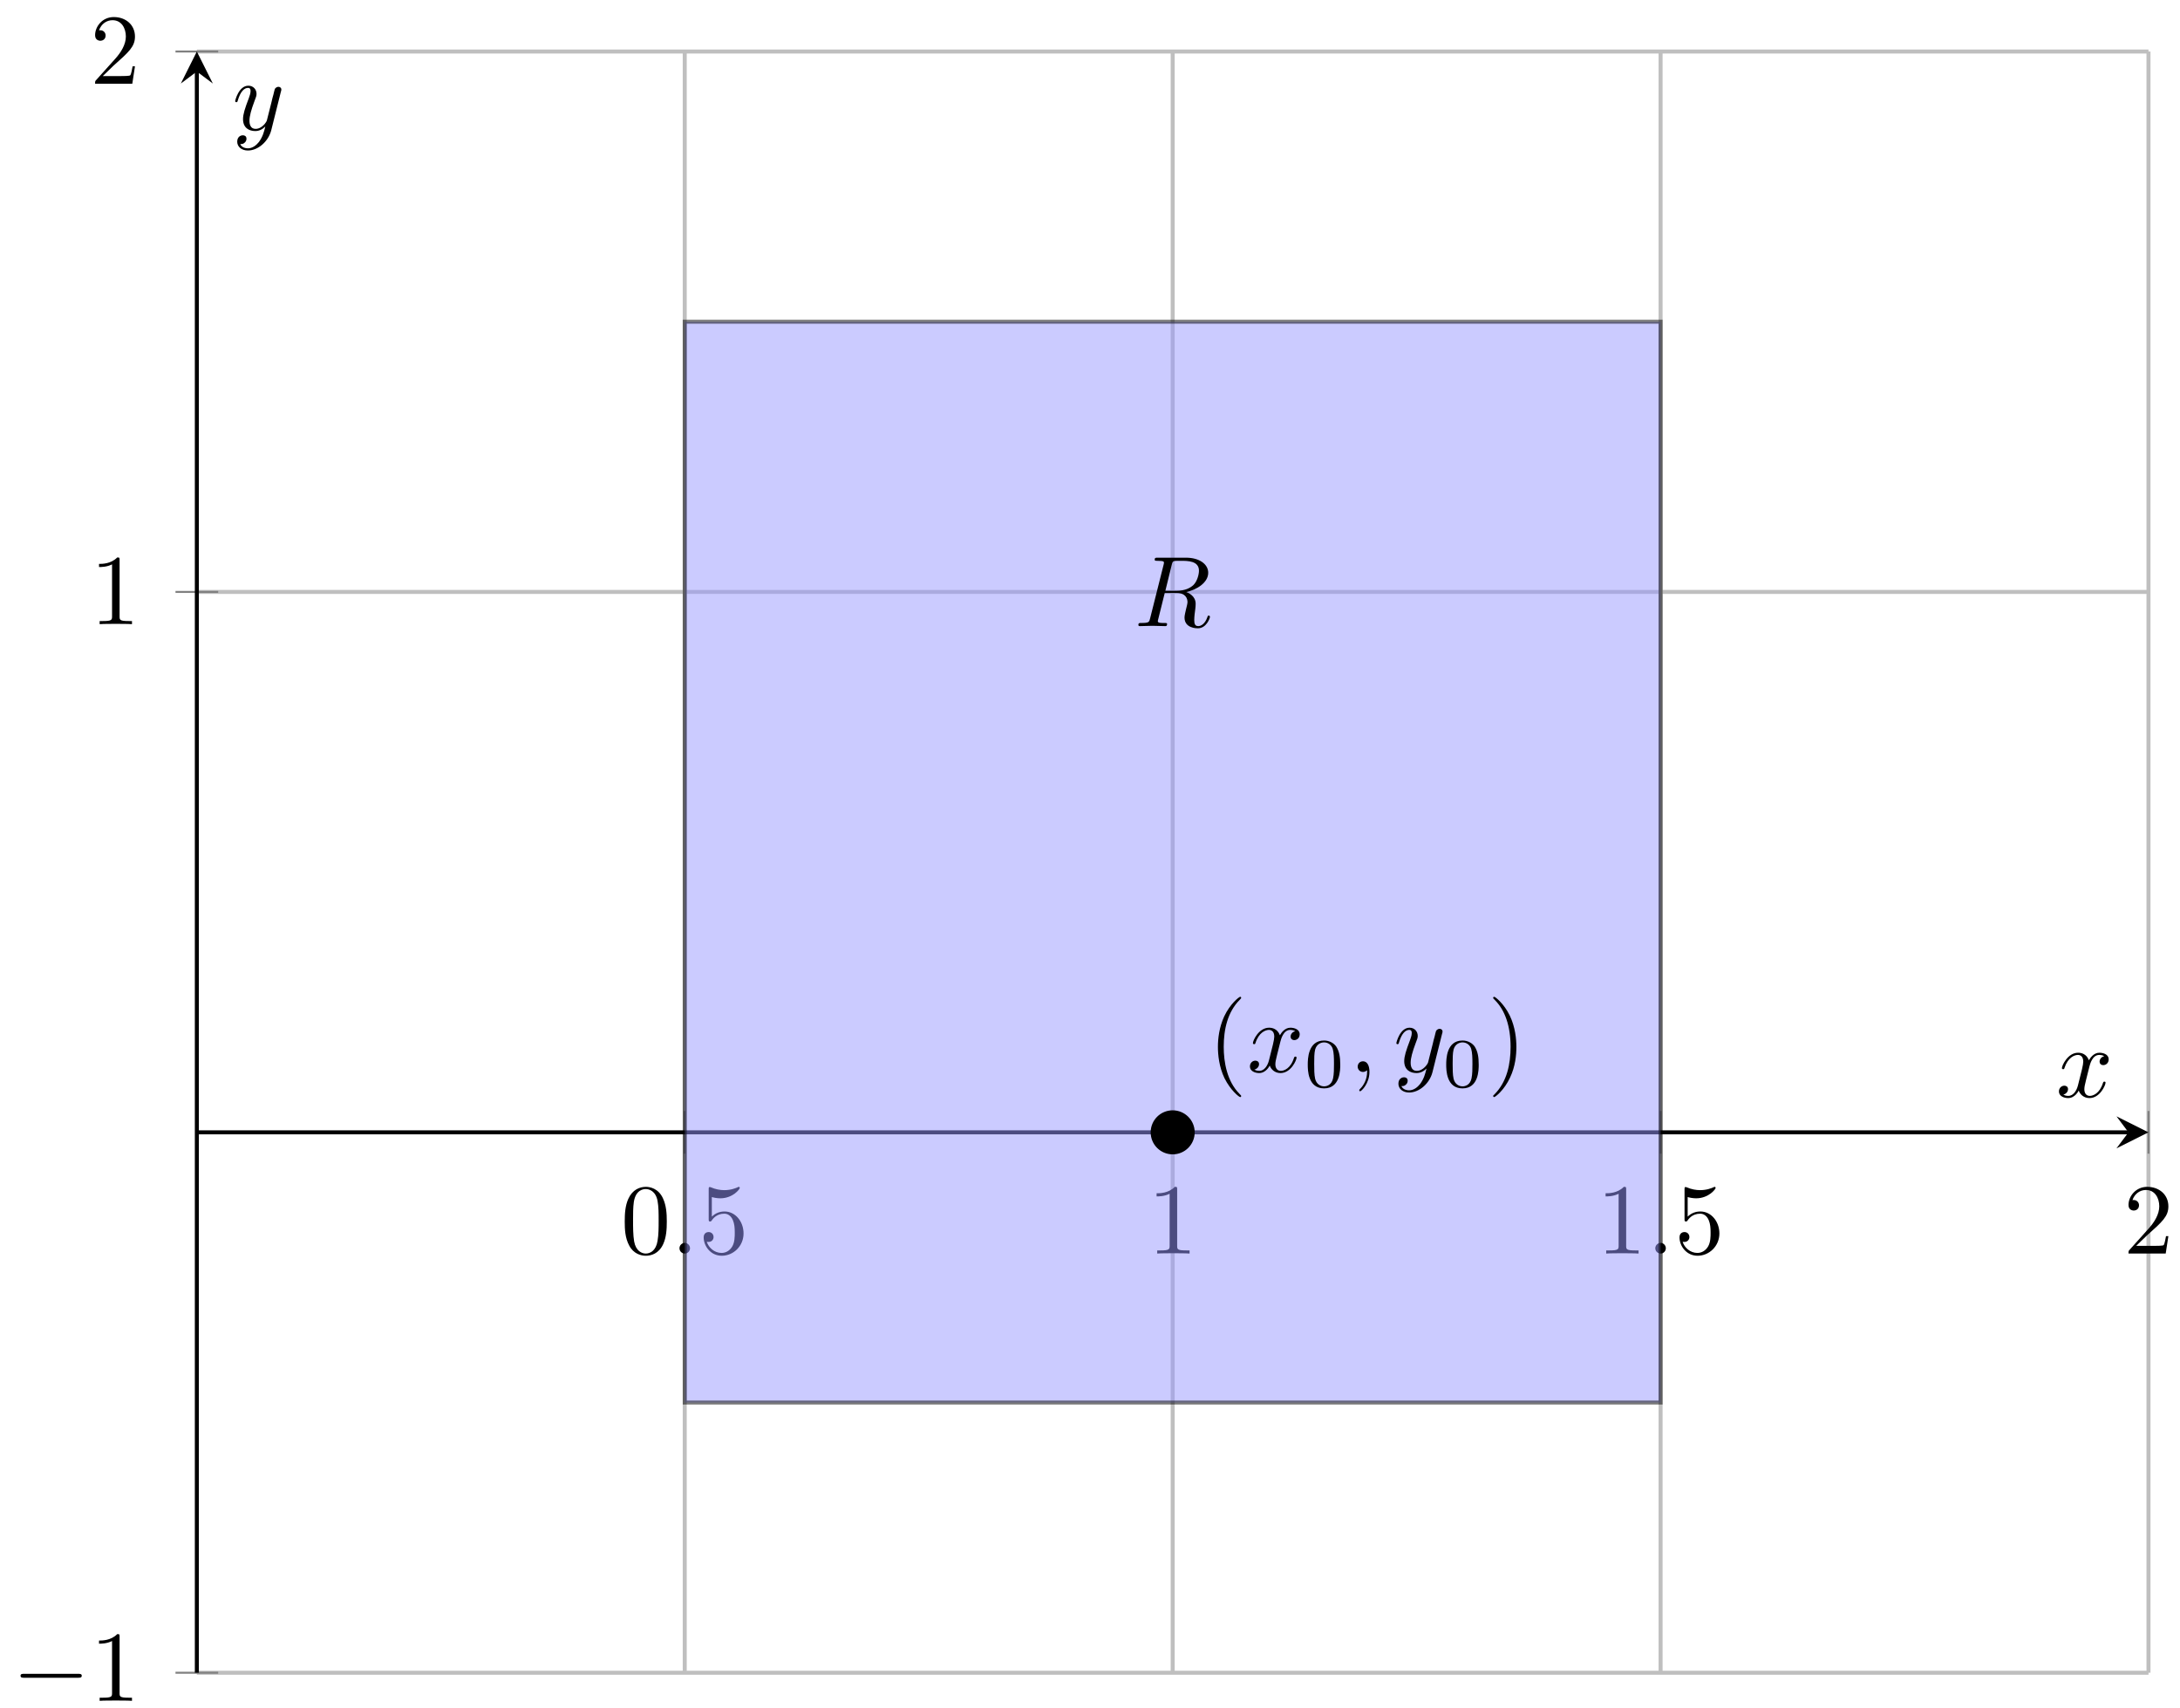
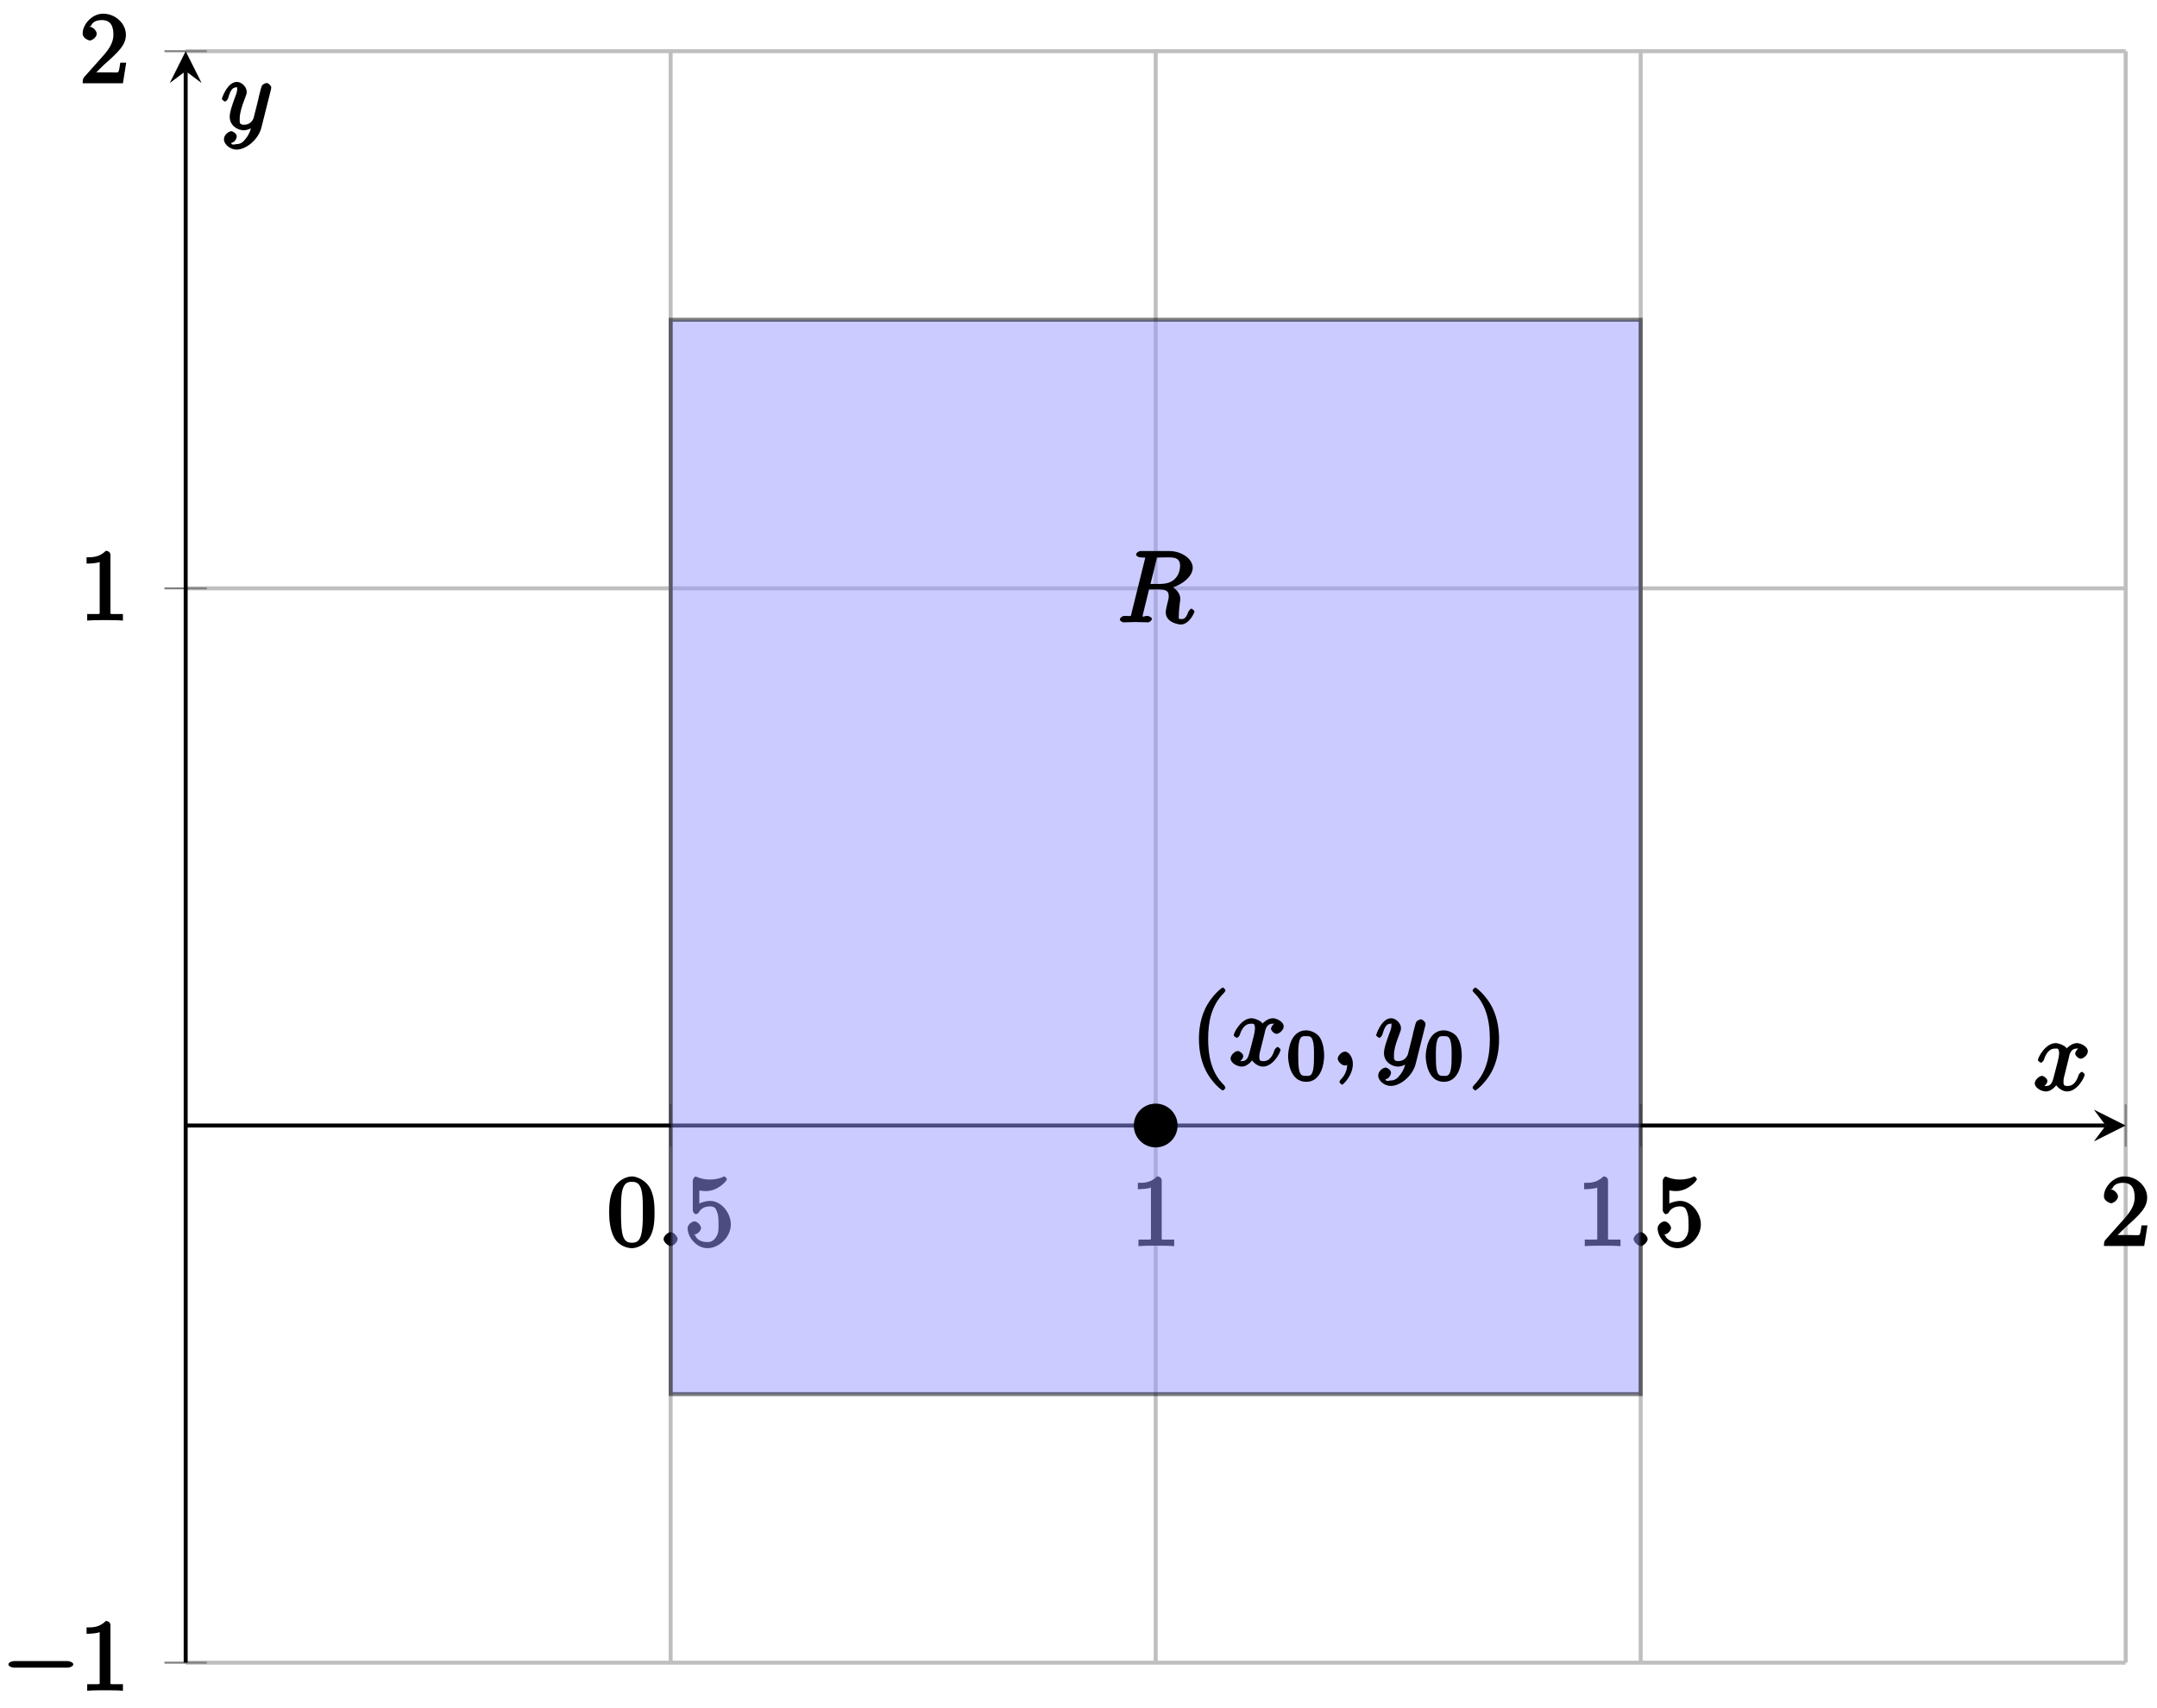
- <svg xmlns="http://www.w3.org/2000/svg" xmlns:xlink="http://www.w3.org/1999/xlink" width="217pt" height="170pt" viewBox="0 0 217 170" version="1.1">
+ <svg xmlns="http://www.w3.org/2000/svg" xmlns:xlink="http://www.w3.org/1999/xlink" width="216pt" height="171pt" viewBox="0 0 216 171" version="1.1">
  <defs>
    <g>
      <symbol overflow="visible" id="glyph0-0">
        <path style="stroke:none;" d="" />
      </symbol>
      <symbol overflow="visible" id="glyph0-1">
-         <path style="stroke:none;" d="M 4.578 -3.188 C 4.578 -3.984 4.531 -4.781 4.188 -5.516 C 3.734 -6.484 2.906 -6.641 2.5 -6.641 C 1.891 -6.641 1.172 -6.375 0.75 -5.453 C 0.438 -4.766 0.391 -3.984 0.391 -3.188 C 0.391 -2.438 0.422 -1.547 0.844 -0.781 C 1.266 0.016 2 0.219 2.484 0.219 C 3.016 0.219 3.781 0.016 4.219 -0.938 C 4.531 -1.625 4.578 -2.406 4.578 -3.188 Z M 2.484 0 C 2.094 0 1.5 -0.25 1.328 -1.203 C 1.219 -1.797 1.219 -2.719 1.219 -3.312 C 1.219 -3.953 1.219 -4.609 1.297 -5.141 C 1.484 -6.328 2.234 -6.422 2.484 -6.422 C 2.812 -6.422 3.469 -6.234 3.656 -5.25 C 3.766 -4.688 3.766 -3.938 3.766 -3.312 C 3.766 -2.562 3.766 -1.891 3.656 -1.25 C 3.5 -0.297 2.938 0 2.484 0 Z M 2.484 0 " />
+         <path style="stroke:none;" d="M 4.75 -3.344 C 4.75 -4.141 4.703 -4.938 4.359 -5.688 C 3.891 -6.641 2.906 -6.969 2.5 -6.969 C 1.891 -6.969 0.984 -6.547 0.578 -5.609 C 0.266 -4.922 0.203 -4.141 0.203 -3.344 C 0.203 -2.609 0.297 -1.594 0.703 -0.844 C 1.141 -0.031 2 0.219 2.484 0.219 C 3.016 0.219 3.953 -0.156 4.391 -1.094 C 4.703 -1.781 4.75 -2.562 4.75 -3.344 Z M 2.484 -0.328 C 2.094 -0.328 1.672 -0.406 1.5 -1.359 C 1.391 -1.969 1.391 -2.875 1.391 -3.469 C 1.391 -4.109 1.391 -4.766 1.469 -5.297 C 1.656 -6.484 2.234 -6.422 2.484 -6.422 C 2.812 -6.422 3.297 -6.406 3.484 -5.406 C 3.578 -4.859 3.578 -4.094 3.578 -3.469 C 3.578 -2.719 3.578 -2.047 3.469 -1.406 C 3.312 -0.453 2.938 -0.328 2.484 -0.328 Z M 2.484 -0.328 " />
      </symbol>
      <symbol overflow="visible" id="glyph0-2">
-         <path style="stroke:none;" d="M 4.469 -2 C 4.469 -3.188 3.656 -4.188 2.578 -4.188 C 2.109 -4.188 1.672 -4.031 1.312 -3.672 L 1.312 -5.625 C 1.516 -5.562 1.844 -5.5 2.156 -5.5 C 3.391 -5.5 4.094 -6.406 4.094 -6.531 C 4.094 -6.594 4.062 -6.641 3.984 -6.641 C 3.984 -6.641 3.953 -6.641 3.906 -6.609 C 3.703 -6.516 3.219 -6.312 2.547 -6.312 C 2.156 -6.312 1.688 -6.391 1.219 -6.594 C 1.141 -6.625 1.125 -6.625 1.109 -6.625 C 1 -6.625 1 -6.547 1 -6.391 L 1 -3.438 C 1 -3.266 1 -3.188 1.141 -3.188 C 1.219 -3.188 1.234 -3.203 1.281 -3.266 C 1.391 -3.422 1.75 -3.969 2.562 -3.969 C 3.078 -3.969 3.328 -3.516 3.406 -3.328 C 3.562 -2.953 3.594 -2.578 3.594 -2.078 C 3.594 -1.719 3.594 -1.125 3.344 -0.703 C 3.109 -0.312 2.734 -0.062 2.281 -0.062 C 1.562 -0.062 0.984 -0.594 0.812 -1.172 C 0.844 -1.172 0.875 -1.156 0.984 -1.156 C 1.312 -1.156 1.484 -1.406 1.484 -1.641 C 1.484 -1.891 1.312 -2.141 0.984 -2.141 C 0.844 -2.141 0.5 -2.062 0.5 -1.609 C 0.5 -0.75 1.188 0.219 2.297 0.219 C 3.453 0.219 4.469 -0.734 4.469 -2 Z M 4.469 -2 " />
+         <path style="stroke:none;" d="M 4.641 -2.156 C 4.641 -3.344 3.656 -4.516 2.578 -4.516 C 2.109 -4.516 1.547 -4.312 1.484 -4.25 L 1.484 -5.562 C 1.516 -5.562 1.844 -5.5 2.156 -5.5 C 3.391 -5.5 4.25 -6.562 4.25 -6.688 C 4.25 -6.75 4.062 -6.969 3.984 -6.969 C 3.984 -6.969 3.828 -6.922 3.75 -6.875 C 3.703 -6.844 3.219 -6.656 2.547 -6.656 C 2.156 -6.656 1.688 -6.719 1.219 -6.922 C 1.141 -6.953 1.125 -6.953 1.109 -6.953 C 1 -6.953 0.828 -6.703 0.828 -6.547 L 0.828 -3.594 C 0.828 -3.422 1 -3.188 1.141 -3.188 C 1.219 -3.188 1.359 -3.266 1.391 -3.312 C 1.5 -3.484 1.75 -3.969 2.562 -3.969 C 3.078 -3.969 3.156 -3.672 3.234 -3.484 C 3.391 -3.125 3.406 -2.734 3.406 -2.234 C 3.406 -1.891 3.453 -1.406 3.219 -0.984 C 2.984 -0.594 2.734 -0.391 2.281 -0.391 C 1.562 -0.391 1.156 -0.75 1.062 -1.094 C 0.844 -1.172 0.875 -1.156 0.984 -1.156 C 1.312 -1.156 1.656 -1.562 1.656 -1.797 C 1.656 -2.047 1.312 -2.469 0.984 -2.469 C 0.844 -2.469 0.312 -2.219 0.312 -1.766 C 0.312 -0.906 1.188 0.219 2.297 0.219 C 3.453 0.219 4.641 -0.891 4.641 -2.156 Z M 4.641 -2.156 " />
      </symbol>
      <symbol overflow="visible" id="glyph0-3">
-         <path style="stroke:none;" d="M 2.938 -6.375 C 2.938 -6.625 2.938 -6.641 2.703 -6.641 C 2.078 -6 1.203 -6 0.891 -6 L 0.891 -5.688 C 1.094 -5.688 1.672 -5.688 2.188 -5.953 L 2.188 -0.781 C 2.188 -0.422 2.156 -0.312 1.266 -0.312 L 0.953 -0.312 L 0.953 0 C 1.297 -0.031 2.156 -0.031 2.562 -0.031 C 2.953 -0.031 3.828 -0.031 4.172 0 L 4.172 -0.312 L 3.859 -0.312 C 2.953 -0.312 2.938 -0.422 2.938 -0.781 Z M 2.938 -6.375 " />
+         <path style="stroke:none;" d="M 3.094 -6.547 C 3.094 -6.781 2.938 -6.969 2.625 -6.969 C 1.953 -6.281 1.203 -6.328 0.703 -6.328 L 0.703 -5.688 C 1.094 -5.688 1.797 -5.734 2.016 -5.859 L 2.016 -0.953 C 2.016 -0.594 2.156 -0.641 1.266 -0.641 L 0.766 -0.641 L 0.766 0.016 C 1.297 -0.031 2.156 -0.031 2.562 -0.031 C 2.953 -0.031 3.828 -0.031 4.344 0.016 L 4.344 -0.641 L 3.859 -0.641 C 2.953 -0.641 3.094 -0.578 3.094 -0.953 Z M 3.094 -6.547 " />
      </symbol>
      <symbol overflow="visible" id="glyph0-4">
-         <path style="stroke:none;" d="M 1.266 -0.766 L 2.328 -1.797 C 3.875 -3.172 4.469 -3.703 4.469 -4.703 C 4.469 -5.844 3.578 -6.641 2.359 -6.641 C 1.234 -6.641 0.5 -5.719 0.5 -4.828 C 0.5 -4.281 1 -4.281 1.031 -4.281 C 1.203 -4.281 1.547 -4.391 1.547 -4.812 C 1.547 -5.062 1.359 -5.328 1.016 -5.328 C 0.938 -5.328 0.922 -5.328 0.891 -5.312 C 1.109 -5.969 1.656 -6.328 2.234 -6.328 C 3.141 -6.328 3.562 -5.516 3.562 -4.703 C 3.562 -3.906 3.078 -3.125 2.516 -2.5 L 0.609 -0.375 C 0.5 -0.266 0.5 -0.234 0.5 0 L 4.203 0 L 4.469 -1.734 L 4.234 -1.734 C 4.172 -1.438 4.109 -1 4 -0.844 C 3.938 -0.766 3.281 -0.766 3.062 -0.766 Z M 1.266 -0.766 " />
+         <path style="stroke:none;" d="M 1.391 -0.812 L 2.438 -1.844 C 4 -3.219 4.641 -3.875 4.641 -4.859 C 4.641 -6 3.578 -6.969 2.359 -6.969 C 1.234 -6.969 0.312 -5.875 0.312 -5 C 0.312 -4.438 1 -4.281 1.031 -4.281 C 1.203 -4.281 1.719 -4.562 1.719 -4.969 C 1.719 -5.219 1.359 -5.656 1.016 -5.656 C 0.938 -5.656 0.922 -5.656 1.141 -5.734 C 1.281 -6.125 1.656 -6.328 2.234 -6.328 C 3.141 -6.328 3.391 -5.688 3.391 -4.859 C 3.391 -4.062 2.938 -3.406 2.391 -2.781 L 0.484 -0.641 C 0.375 -0.531 0.312 -0.406 0.312 0 L 4.344 0 L 4.672 -2.062 L 4.078 -2.062 C 4 -1.594 3.984 -1.281 3.875 -1.125 C 3.812 -1.047 3.281 -1.094 3.062 -1.094 L 1.266 -1.094 Z M 1.391 -0.812 " />
      </symbol>
      <symbol overflow="visible" id="glyph0-5">
-         <path style="stroke:none;" d="M 3.297 2.391 C 3.297 2.359 3.297 2.344 3.125 2.172 C 1.891 0.922 1.562 -0.969 1.562 -2.5 C 1.562 -4.234 1.938 -5.969 3.172 -7.203 C 3.297 -7.328 3.297 -7.344 3.297 -7.375 C 3.297 -7.453 3.266 -7.484 3.203 -7.484 C 3.094 -7.484 2.203 -6.797 1.609 -5.531 C 1.109 -4.438 0.984 -3.328 0.984 -2.5 C 0.984 -1.719 1.094 -0.516 1.641 0.625 C 2.25 1.844 3.094 2.5 3.203 2.5 C 3.266 2.5 3.297 2.469 3.297 2.391 Z M 3.297 2.391 " />
+         <path style="stroke:none;" d="M 3.469 2.234 C 3.469 2.203 3.422 2.062 3.25 1.891 C 2 0.641 1.734 -1.125 1.734 -2.656 C 1.734 -4.391 2.062 -6.016 3.297 -7.25 C 3.422 -7.375 3.469 -7.5 3.469 -7.531 C 3.469 -7.609 3.266 -7.812 3.203 -7.812 C 3.094 -7.812 2.031 -6.953 1.438 -5.688 C 0.922 -4.594 0.812 -3.484 0.812 -2.656 C 0.812 -1.875 0.922 -0.672 1.469 0.453 C 2.062 1.688 3.094 2.5 3.203 2.5 C 3.266 2.5 3.469 2.297 3.469 2.234 Z M 3.469 2.234 " />
      </symbol>
      <symbol overflow="visible" id="glyph0-6">
-         <path style="stroke:none;" d="M 2.875 -2.5 C 2.875 -3.266 2.766 -4.469 2.219 -5.609 C 1.625 -6.828 0.766 -7.484 0.672 -7.484 C 0.609 -7.484 0.562 -7.438 0.562 -7.375 C 0.562 -7.344 0.562 -7.328 0.75 -7.141 C 1.734 -6.156 2.297 -4.578 2.297 -2.5 C 2.297 -0.781 1.938 0.969 0.703 2.219 C 0.562 2.344 0.562 2.359 0.562 2.391 C 0.562 2.453 0.609 2.5 0.672 2.5 C 0.766 2.5 1.672 1.812 2.25 0.547 C 2.766 -0.547 2.875 -1.656 2.875 -2.5 Z M 2.875 -2.5 " />
+         <path style="stroke:none;" d="M 3.047 -2.656 C 3.047 -3.422 2.938 -4.641 2.391 -5.766 C 1.797 -6.984 0.766 -7.812 0.672 -7.812 C 0.609 -7.812 0.391 -7.594 0.391 -7.531 C 0.391 -7.5 0.438 -7.375 0.625 -7.203 C 1.609 -6.203 2.125 -4.734 2.125 -2.656 C 2.125 -0.953 1.797 0.688 0.562 1.938 C 0.438 2.062 0.391 2.203 0.391 2.234 C 0.391 2.297 0.609 2.5 0.672 2.5 C 0.766 2.5 1.828 1.656 2.422 0.391 C 2.938 -0.703 3.047 -1.812 3.047 -2.656 Z M 3.047 -2.656 " />
      </symbol>
      <symbol overflow="visible" id="glyph1-0">
        <path style="stroke:none;" d="" />
      </symbol>
      <symbol overflow="visible" id="glyph1-1">
-         <path style="stroke:none;" d="M 1.906 -0.531 C 1.906 -0.812 1.672 -1.062 1.391 -1.062 C 1.094 -1.062 0.859 -0.812 0.859 -0.531 C 0.859 -0.234 1.094 0 1.391 0 C 1.672 0 1.906 -0.234 1.906 -0.531 Z M 1.906 -0.531 " />
+         <path style="stroke:none;" d="M 2.078 -0.688 C 2.078 -0.984 1.672 -1.391 1.391 -1.391 C 1.094 -1.391 0.672 -0.984 0.672 -0.688 C 0.672 -0.406 1.094 0 1.391 0 C 1.672 0 2.078 -0.406 2.078 -0.688 Z M 2.078 -0.688 " />
      </symbol>
      <symbol overflow="visible" id="glyph1-2">
-         <path style="stroke:none;" d="M 3.734 -6.125 C 3.797 -6.359 3.828 -6.453 4.016 -6.484 C 4.109 -6.5 4.422 -6.5 4.625 -6.5 C 5.328 -6.5 6.438 -6.5 6.438 -5.516 C 6.438 -5.172 6.281 -4.484 5.891 -4.094 C 5.625 -3.844 5.109 -3.516 4.203 -3.516 L 3.094 -3.516 Z M 5.172 -3.391 C 6.188 -3.609 7.359 -4.312 7.359 -5.312 C 7.359 -6.172 6.469 -6.812 5.156 -6.812 L 2.328 -6.812 C 2.125 -6.812 2.031 -6.812 2.031 -6.609 C 2.031 -6.5 2.125 -6.5 2.312 -6.5 C 2.328 -6.5 2.516 -6.5 2.688 -6.484 C 2.875 -6.453 2.953 -6.453 2.953 -6.312 C 2.953 -6.281 2.953 -6.25 2.922 -6.125 L 1.578 -0.781 C 1.484 -0.391 1.469 -0.312 0.672 -0.312 C 0.5 -0.312 0.406 -0.312 0.406 -0.109 C 0.406 0 0.531 0 0.547 0 C 0.828 0 1.531 -0.031 1.797 -0.031 C 2.078 -0.031 2.797 0 3.078 0 C 3.156 0 3.266 0 3.266 -0.203 C 3.266 -0.312 3.188 -0.312 2.984 -0.312 C 2.625 -0.312 2.344 -0.312 2.344 -0.484 C 2.344 -0.547 2.359 -0.594 2.375 -0.656 L 3.031 -3.297 L 4.219 -3.297 C 5.125 -3.297 5.297 -2.734 5.297 -2.391 C 5.297 -2.25 5.219 -1.938 5.156 -1.703 C 5.094 -1.422 5 -1.062 5 -0.859 C 5 0.219 6.203 0.219 6.328 0.219 C 7.172 0.219 7.531 -0.781 7.531 -0.922 C 7.531 -1.047 7.422 -1.047 7.406 -1.047 C 7.312 -1.047 7.297 -0.984 7.281 -0.906 C 7.031 -0.172 6.594 0 6.375 0 C 6.047 0 5.969 -0.219 5.969 -0.609 C 5.969 -0.922 6.031 -1.422 6.078 -1.75 C 6.094 -1.891 6.109 -2.078 6.109 -2.219 C 6.109 -2.984 5.438 -3.297 5.172 -3.391 Z M 5.172 -3.391 " />
+         <path style="stroke:none;" d="M 3.906 -6.281 C 3.969 -6.516 3.828 -6.453 4.016 -6.484 C 4.109 -6.5 4.422 -6.5 4.625 -6.5 C 5.328 -6.5 6.266 -6.656 6.266 -5.672 C 6.266 -5.328 6.156 -4.766 5.766 -4.375 C 5.5 -4.109 5.109 -3.844 4.203 -3.844 L 3.297 -3.844 Z M 5.172 -3.391 C 6.188 -3.609 7.531 -4.469 7.531 -5.469 C 7.531 -6.328 6.469 -7.141 5.156 -7.141 L 2.328 -7.141 C 2.125 -7.141 1.859 -6.969 1.859 -6.766 C 1.859 -6.656 2.125 -6.5 2.312 -6.5 C 2.328 -6.5 2.516 -6.5 2.688 -6.484 C 2.875 -6.453 2.781 -6.609 2.781 -6.484 C 2.781 -6.438 2.766 -6.406 2.734 -6.297 L 1.406 -0.938 C 1.312 -0.547 1.469 -0.641 0.672 -0.641 C 0.5 -0.641 0.234 -0.469 0.234 -0.266 C 0.234 -0.156 0.531 0 0.547 0 C 0.828 0 1.531 -0.031 1.797 -0.031 C 2.078 -0.031 2.797 0 3.078 0 C 3.156 0 3.438 -0.156 3.438 -0.359 C 3.438 -0.469 3.188 -0.641 2.984 -0.641 C 2.625 -0.641 2.516 -0.469 2.516 -0.641 C 2.516 -0.703 2.531 -0.75 2.547 -0.812 L 3.156 -3.297 L 4.219 -3.297 C 5.125 -3.297 5.125 -2.906 5.125 -2.547 C 5.125 -2.406 5.047 -2.094 4.984 -1.859 C 4.922 -1.578 4.828 -1.219 4.828 -1.016 C 4.828 0.062 6.203 0.219 6.328 0.219 C 7.172 0.219 7.703 -0.953 7.703 -1.094 C 7.703 -1.203 7.422 -1.375 7.406 -1.375 C 7.312 -1.375 7.125 -1.141 7.094 -1.062 C 6.844 -0.328 6.594 -0.328 6.375 -0.328 C 6.047 -0.328 6.141 -0.375 6.141 -0.766 C 6.141 -1.078 6.203 -1.578 6.234 -1.906 C 6.266 -2.047 6.281 -2.234 6.281 -2.375 C 6.281 -3.141 5.438 -3.625 5.172 -3.719 Z M 5.172 -3.391 " />
      </symbol>
      <symbol overflow="visible" id="glyph1-3">
-         <path style="stroke:none;" d="M 3.328 -3.016 C 3.391 -3.266 3.625 -4.188 4.312 -4.188 C 4.359 -4.188 4.609 -4.188 4.812 -4.062 C 4.531 -4 4.344 -3.766 4.344 -3.516 C 4.344 -3.359 4.453 -3.172 4.719 -3.172 C 4.938 -3.172 5.25 -3.344 5.25 -3.75 C 5.25 -4.266 4.672 -4.406 4.328 -4.406 C 3.75 -4.406 3.406 -3.875 3.281 -3.656 C 3.031 -4.312 2.5 -4.406 2.203 -4.406 C 1.172 -4.406 0.594 -3.125 0.594 -2.875 C 0.594 -2.766 0.703 -2.766 0.719 -2.766 C 0.797 -2.766 0.828 -2.797 0.844 -2.875 C 1.188 -3.938 1.844 -4.188 2.188 -4.188 C 2.375 -4.188 2.719 -4.094 2.719 -3.516 C 2.719 -3.203 2.547 -2.547 2.188 -1.141 C 2.031 -0.531 1.672 -0.109 1.234 -0.109 C 1.172 -0.109 0.953 -0.109 0.734 -0.234 C 0.984 -0.297 1.203 -0.5 1.203 -0.781 C 1.203 -1.047 0.984 -1.125 0.844 -1.125 C 0.531 -1.125 0.297 -0.875 0.297 -0.547 C 0.297 -0.094 0.781 0.109 1.219 0.109 C 1.891 0.109 2.25 -0.594 2.266 -0.641 C 2.391 -0.281 2.75 0.109 3.344 0.109 C 4.375 0.109 4.938 -1.172 4.938 -1.422 C 4.938 -1.531 4.859 -1.531 4.828 -1.531 C 4.734 -1.531 4.719 -1.484 4.688 -1.422 C 4.359 -0.344 3.688 -0.109 3.375 -0.109 C 2.984 -0.109 2.828 -0.422 2.828 -0.766 C 2.828 -0.984 2.875 -1.203 2.984 -1.641 Z M 3.328 -3.016 " />
+         <path style="stroke:none;" d="M 3.5 -3.172 C 3.562 -3.422 3.625 -4.188 4.312 -4.188 C 4.359 -4.188 4.469 -4.234 4.688 -4.109 L 4.812 -4.391 C 4.531 -4.344 4.156 -3.922 4.156 -3.672 C 4.156 -3.516 4.453 -3.172 4.719 -3.172 C 4.938 -3.172 5.422 -3.516 5.422 -3.906 C 5.422 -4.422 4.672 -4.734 4.328 -4.734 C 3.75 -4.734 3.266 -4.156 3.297 -4.203 C 3.203 -4.469 2.5 -4.734 2.203 -4.734 C 1.172 -4.734 0.422 -3.281 0.422 -3.031 C 0.422 -2.938 0.703 -2.766 0.719 -2.766 C 0.797 -2.766 1 -2.953 1.016 -3.047 C 1.359 -4.094 1.844 -4.188 2.188 -4.188 C 2.375 -4.188 2.547 -4.25 2.547 -3.672 C 2.547 -3.375 2.375 -2.703 2 -1.312 C 1.844 -0.688 1.672 -0.438 1.234 -0.438 C 1.172 -0.438 1.062 -0.391 0.859 -0.516 L 0.734 -0.234 C 0.984 -0.297 1.375 -0.656 1.375 -0.938 C 1.375 -1.203 0.984 -1.453 0.844 -1.453 C 0.531 -1.453 0.109 -1.031 0.109 -0.703 C 0.109 -0.25 0.781 0.109 1.219 0.109 C 1.891 0.109 2.359 -0.641 2.391 -0.703 L 2.094 -0.812 C 2.219 -0.438 2.75 0.109 3.344 0.109 C 4.375 0.109 5.109 -1.328 5.109 -1.578 C 5.109 -1.688 4.859 -1.859 4.828 -1.859 C 4.734 -1.859 4.531 -1.641 4.516 -1.578 C 4.188 -0.516 3.688 -0.438 3.375 -0.438 C 2.984 -0.438 2.984 -0.594 2.984 -0.922 C 2.984 -1.141 3.047 -1.359 3.156 -1.797 Z M 3.5 -3.172 " />
      </symbol>
      <symbol overflow="visible" id="glyph1-4">
-         <path style="stroke:none;" d="M 2.031 -0.016 C 2.031 -0.672 1.781 -1.062 1.391 -1.062 C 1.062 -1.062 0.859 -0.812 0.859 -0.531 C 0.859 -0.266 1.062 0 1.391 0 C 1.5 0 1.641 -0.047 1.734 -0.125 C 1.766 -0.156 1.781 -0.156 1.781 -0.156 C 1.797 -0.156 1.797 -0.156 1.797 -0.016 C 1.797 0.734 1.453 1.328 1.125 1.656 C 1.016 1.766 1.016 1.781 1.016 1.812 C 1.016 1.891 1.062 1.922 1.109 1.922 C 1.219 1.922 2.031 1.156 2.031 -0.016 Z M 2.031 -0.016 " />
+         <path style="stroke:none;" d="M 2.188 -0.172 C 2.188 -0.828 1.781 -1.391 1.391 -1.391 C 1.062 -1.391 0.672 -0.969 0.672 -0.688 C 0.672 -0.422 1.062 0 1.391 0 C 1.5 0 1.75 -0.094 1.859 -0.172 C 1.891 -0.203 1.781 -0.156 1.781 -0.156 C 1.797 -0.156 1.625 -0.312 1.625 -0.172 C 1.625 0.562 1.328 1.047 1 1.375 C 0.891 1.484 0.844 1.625 0.844 1.656 C 0.844 1.719 1.062 1.922 1.109 1.922 C 1.219 1.922 2.188 1 2.188 -0.172 Z M 2.188 -0.172 " />
      </symbol>
      <symbol overflow="visible" id="glyph1-5">
-         <path style="stroke:none;" d="M 4.844 -3.797 C 4.891 -3.938 4.891 -3.953 4.891 -4.031 C 4.891 -4.203 4.75 -4.297 4.594 -4.297 C 4.5 -4.297 4.344 -4.234 4.25 -4.094 C 4.234 -4.031 4.141 -3.734 4.109 -3.547 C 4.031 -3.297 3.969 -3.016 3.906 -2.75 L 3.453 -0.953 C 3.422 -0.812 2.984 -0.109 2.328 -0.109 C 1.828 -0.109 1.719 -0.547 1.719 -0.922 C 1.719 -1.375 1.891 -2 2.219 -2.875 C 2.375 -3.281 2.422 -3.391 2.422 -3.594 C 2.422 -4.031 2.109 -4.406 1.609 -4.406 C 0.656 -4.406 0.297 -2.953 0.297 -2.875 C 0.297 -2.766 0.391 -2.766 0.406 -2.766 C 0.516 -2.766 0.516 -2.797 0.562 -2.953 C 0.844 -3.891 1.234 -4.188 1.578 -4.188 C 1.656 -4.188 1.828 -4.188 1.828 -3.875 C 1.828 -3.625 1.719 -3.359 1.656 -3.172 C 1.25 -2.109 1.078 -1.547 1.078 -1.078 C 1.078 -0.188 1.703 0.109 2.297 0.109 C 2.688 0.109 3.016 -0.062 3.297 -0.344 C 3.172 0.172 3.047 0.672 2.656 1.203 C 2.391 1.531 2.016 1.828 1.562 1.828 C 1.422 1.828 0.969 1.797 0.797 1.406 C 0.953 1.406 1.094 1.406 1.219 1.281 C 1.328 1.203 1.422 1.062 1.422 0.875 C 1.422 0.562 1.156 0.531 1.062 0.531 C 0.828 0.531 0.5 0.688 0.5 1.172 C 0.5 1.672 0.938 2.047 1.562 2.047 C 2.578 2.047 3.609 1.141 3.891 0.016 Z M 4.844 -3.797 " />
+         <path style="stroke:none;" d="M 5.016 -3.953 C 5.047 -4.094 5.047 -4.109 5.047 -4.188 C 5.047 -4.359 4.75 -4.625 4.594 -4.625 C 4.5 -4.625 4.203 -4.516 4.109 -4.344 C 4.047 -4.203 3.969 -3.891 3.922 -3.703 C 3.859 -3.453 3.781 -3.188 3.734 -2.906 L 3.281 -1.109 C 3.234 -0.969 2.984 -0.438 2.328 -0.438 C 1.828 -0.438 1.891 -0.703 1.891 -1.078 C 1.891 -1.531 2.047 -2.156 2.391 -3.031 C 2.547 -3.438 2.594 -3.547 2.594 -3.75 C 2.594 -4.203 2.109 -4.734 1.609 -4.734 C 0.656 -4.734 0.109 -3.125 0.109 -3.031 C 0.109 -2.938 0.391 -2.766 0.406 -2.766 C 0.516 -2.766 0.688 -2.953 0.734 -3.109 C 1 -4.047 1.234 -4.188 1.578 -4.188 C 1.656 -4.188 1.641 -4.344 1.641 -4.031 C 1.641 -3.781 1.547 -3.516 1.469 -3.328 C 1.078 -2.266 0.891 -1.703 0.891 -1.234 C 0.891 -0.344 1.703 0.109 2.297 0.109 C 2.688 0.109 3.141 -0.109 3.422 -0.391 L 3.125 -0.5 C 2.984 0.016 2.922 0.391 2.516 0.922 C 2.266 1.25 2.016 1.5 1.562 1.5 C 1.422 1.5 1.141 1.641 1.031 1.406 C 0.953 1.406 1.203 1.359 1.344 1.234 C 1.453 1.141 1.594 0.906 1.594 0.719 C 1.594 0.406 1.156 0.203 1.062 0.203 C 0.828 0.203 0.312 0.531 0.312 1.016 C 0.312 1.516 0.938 2.047 1.562 2.047 C 2.578 2.047 3.781 0.984 4.062 -0.156 Z M 5.016 -3.953 " />
      </symbol>
      <symbol overflow="visible" id="glyph2-0">
        <path style="stroke:none;" d="" />
      </symbol>
      <symbol overflow="visible" id="glyph2-1">
-         <path style="stroke:none;" d="M 6.562 -2.297 C 6.734 -2.297 6.922 -2.297 6.922 -2.5 C 6.922 -2.688 6.734 -2.688 6.562 -2.688 L 1.172 -2.688 C 1 -2.688 0.828 -2.688 0.828 -2.5 C 0.828 -2.297 1 -2.297 1.172 -2.297 Z M 6.562 -2.297 " />
+         <path style="stroke:none;" d="M 6.562 -2.297 C 6.734 -2.297 7.125 -2.422 7.125 -2.625 C 7.125 -2.828 6.734 -2.953 6.562 -2.953 L 1.172 -2.953 C 1 -2.953 0.625 -2.828 0.625 -2.625 C 0.625 -2.422 1 -2.297 1.172 -2.297 Z M 6.562 -2.297 " />
      </symbol>
      <symbol overflow="visible" id="glyph3-0">
        <path style="stroke:none;" d="" />
      </symbol>
      <symbol overflow="visible" id="glyph3-1">
-         <path style="stroke:none;" d="M 3.594 -2.219 C 3.594 -2.984 3.5 -3.547 3.188 -4.031 C 2.969 -4.344 2.531 -4.625 1.984 -4.625 C 0.359 -4.625 0.359 -2.719 0.359 -2.219 C 0.359 -1.719 0.359 0.141 1.984 0.141 C 3.594 0.141 3.594 -1.719 3.594 -2.219 Z M 1.984 -0.062 C 1.656 -0.062 1.234 -0.25 1.094 -0.812 C 1 -1.219 1 -1.797 1 -2.312 C 1 -2.828 1 -3.359 1.094 -3.734 C 1.25 -4.281 1.688 -4.438 1.984 -4.438 C 2.359 -4.438 2.719 -4.203 2.844 -3.797 C 2.953 -3.422 2.969 -2.922 2.969 -2.312 C 2.969 -1.797 2.969 -1.281 2.875 -0.844 C 2.734 -0.203 2.266 -0.062 1.984 -0.062 Z M 1.984 -0.062 " />
+         <path style="stroke:none;" d="M 3.781 -2.422 C 3.781 -3.188 3.641 -3.875 3.312 -4.359 C 3.094 -4.672 2.531 -5.016 1.984 -5.016 C 0.359 -5.016 0.172 -2.922 0.172 -2.422 C 0.172 -1.922 0.359 0.141 1.984 0.141 C 3.594 0.141 3.781 -1.922 3.781 -2.422 Z M 1.984 -0.453 C 1.656 -0.453 1.422 -0.438 1.281 -1.016 C 1.188 -1.422 1.188 -2 1.188 -2.516 C 1.188 -3.016 1.188 -3.547 1.297 -3.938 C 1.438 -4.484 1.688 -4.438 1.984 -4.438 C 2.359 -4.438 2.516 -4.391 2.641 -4 C 2.766 -3.609 2.766 -3.109 2.766 -2.516 C 2.766 -2 2.766 -1.484 2.672 -1.031 C 2.531 -0.406 2.266 -0.453 1.984 -0.453 Z M 1.984 -0.453 " />
      </symbol>
    </g>
  </defs>
  <g id="surface1">
-     <path style="fill:none;stroke-width:0.399;stroke-linecap:butt;stroke-linejoin:miter;stroke:rgb(75%,75%,75%);stroke-opacity:1;stroke-miterlimit:10;" d="M 48.567 0 L 48.567 161.395 M 97.137 0 L 97.137 161.395 M 145.704 0 L 145.704 161.395 M 194.27 0 L 194.27 161.395 " transform="matrix(1,0,0,-1.00005,19.593,166.5317)" />
-     <path style="fill:none;stroke-width:0.399;stroke-linecap:butt;stroke-linejoin:miter;stroke:rgb(75%,75%,75%);stroke-opacity:1;stroke-miterlimit:10;" d="M 0.001 0 L 194.27 0 M 0.001 107.597 L 194.27 107.597 M 0.001 161.395 L 194.27 161.395 " transform="matrix(1,0,0,-1.00005,19.593,166.5317)" />
-     <path style="fill:none;stroke-width:0.199;stroke-linecap:butt;stroke-linejoin:miter;stroke:rgb(50%,50%,50%);stroke-opacity:1;stroke-miterlimit:10;" d="M 48.567 51.674 L 48.567 55.923 M 97.137 51.674 L 97.137 55.923 M 145.704 51.674 L 145.704 55.923 M 194.27 51.674 L 194.27 55.923 " transform="matrix(1,0,0,-1.00005,19.593,166.5317)" />
-     <path style="fill:none;stroke-width:0.199;stroke-linecap:butt;stroke-linejoin:miter;stroke:rgb(50%,50%,50%);stroke-opacity:1;stroke-miterlimit:10;" d="M -2.124 0 L 2.126 0 M -2.124 107.597 L 2.126 107.597 M -2.124 161.395 L 2.126 161.395 " transform="matrix(1,0,0,-1.00005,19.593,166.5317)" />
-     <path style="fill:none;stroke-width:0.399;stroke-linecap:butt;stroke-linejoin:miter;stroke:rgb(0%,0%,0%);stroke-opacity:1;stroke-miterlimit:10;" d="M 0.001 53.799 L 192.278 53.799 " transform="matrix(1,0,0,-1.00005,19.593,166.5317)" />
-     <path style=" stroke:none;fill-rule:nonzero;fill:rgb(0%,0%,0%);fill-opacity:1;" d="M 213.863 112.73 L 210.676 111.137 L 211.871 112.73 L 210.676 114.324 " />
-     <path style="fill:none;stroke-width:0.399;stroke-linecap:butt;stroke-linejoin:miter;stroke:rgb(0%,0%,0%);stroke-opacity:1;stroke-miterlimit:10;" d="M 0.001 0 L 0.001 159.403 " transform="matrix(1,0,0,-1.00005,19.593,166.5317)" />
-     <path style=" stroke:none;fill-rule:nonzero;fill:rgb(0%,0%,0%);fill-opacity:1;" d="M 19.594 5.129 L 18 8.316 L 19.594 7.121 L 21.188 8.316 " />
+     <path style="fill:none;stroke-width:0.399;stroke-linecap:butt;stroke-linejoin:miter;stroke:rgb(75%,75%,75%);stroke-opacity:1;stroke-miterlimit:10;" d="M 48.567 0 L 48.567 161.395 M 97.137 0 L 97.137 161.395 M 145.704 0 L 145.704 161.395 M 194.27 0 L 194.27 161.395 " transform="matrix(1,0,0,-1.00005,18.593,166.5317)" />
+     <path style="fill:none;stroke-width:0.399;stroke-linecap:butt;stroke-linejoin:miter;stroke:rgb(75%,75%,75%);stroke-opacity:1;stroke-miterlimit:10;" d="M 0.001 0 L 194.27 0 M 0.001 107.597 L 194.27 107.597 M 0.001 161.395 L 194.27 161.395 " transform="matrix(1,0,0,-1.00005,18.593,166.5317)" />
+     <path style="fill:none;stroke-width:0.199;stroke-linecap:butt;stroke-linejoin:miter;stroke:rgb(50%,50%,50%);stroke-opacity:1;stroke-miterlimit:10;" d="M 48.567 51.674 L 48.567 55.923 M 97.137 51.674 L 97.137 55.923 M 145.704 51.674 L 145.704 55.923 M 194.27 51.674 L 194.27 55.923 " transform="matrix(1,0,0,-1.00005,18.593,166.5317)" />
+     <path style="fill:none;stroke-width:0.199;stroke-linecap:butt;stroke-linejoin:miter;stroke:rgb(50%,50%,50%);stroke-opacity:1;stroke-miterlimit:10;" d="M -2.124 0 L 2.126 0 M -2.124 107.597 L 2.126 107.597 M -2.124 161.395 L 2.126 161.395 " transform="matrix(1,0,0,-1.00005,18.593,166.5317)" />
+     <path style="fill:none;stroke-width:0.399;stroke-linecap:butt;stroke-linejoin:miter;stroke:rgb(0%,0%,0%);stroke-opacity:1;stroke-miterlimit:10;" d="M 0.001 53.799 L 192.278 53.799 " transform="matrix(1,0,0,-1.00005,18.593,166.5317)" />
+     <path style=" stroke:none;fill-rule:nonzero;fill:rgb(0%,0%,0%);fill-opacity:1;" d="M 212.863 112.73 L 209.676 111.137 L 210.871 112.73 L 209.676 114.324 " />
+     <path style="fill:none;stroke-width:0.399;stroke-linecap:butt;stroke-linejoin:miter;stroke:rgb(0%,0%,0%);stroke-opacity:1;stroke-miterlimit:10;" d="M 0.001 0 L 0.001 159.403 " transform="matrix(1,0,0,-1.00005,18.593,166.5317)" />
+     <path style=" stroke:none;fill-rule:nonzero;fill:rgb(0%,0%,0%);fill-opacity:1;" d="M 18.594 5.129 L 17 8.316 L 18.594 7.121 L 20.188 8.316 " />
    <g style="fill:rgb(0%,0%,0%);fill-opacity:1;">
-       <use xlink:href="#glyph0-1" x="61.796" y="124.798" />
+       <use xlink:href="#glyph0-1" x="60.796" y="124.798" />
    </g>
    <g style="fill:rgb(0%,0%,0%);fill-opacity:1;">
-       <use xlink:href="#glyph1-1" x="66.777" y="124.798" />
+       <use xlink:href="#glyph1-1" x="65.777" y="124.798" />
    </g>
    <g style="fill:rgb(0%,0%,0%);fill-opacity:1;">
-       <use xlink:href="#glyph0-2" x="69.545" y="124.798" />
+       <use xlink:href="#glyph0-2" x="68.545" y="124.798" />
    </g>
    <g style="fill:rgb(0%,0%,0%);fill-opacity:1;">
-       <use xlink:href="#glyph0-3" x="114.238" y="124.798" />
+       <use xlink:href="#glyph0-3" x="113.238" y="124.798" />
    </g>
    <g style="fill:rgb(0%,0%,0%);fill-opacity:1;">
-       <use xlink:href="#glyph0-3" x="158.932" y="124.798" />
+       <use xlink:href="#glyph0-3" x="157.932" y="124.798" />
    </g>
    <g style="fill:rgb(0%,0%,0%);fill-opacity:1;">
-       <use xlink:href="#glyph1-1" x="163.913" y="124.798" />
+       <use xlink:href="#glyph1-1" x="162.913" y="124.798" />
    </g>
    <g style="fill:rgb(0%,0%,0%);fill-opacity:1;">
-       <use xlink:href="#glyph0-2" x="166.681" y="124.798" />
+       <use xlink:href="#glyph0-2" x="165.681" y="124.798" />
    </g>
    <g style="fill:rgb(0%,0%,0%);fill-opacity:1;">
-       <use xlink:href="#glyph0-4" x="211.374" y="124.798" />
+       <use xlink:href="#glyph0-4" x="210.374" y="124.798" />
    </g>
    <g style="fill:rgb(0%,0%,0%);fill-opacity:1;">
-       <use xlink:href="#glyph2-1" x="1.217" y="169.327" />
+       <use xlink:href="#glyph2-1" x="0.217" y="169.327" />
    </g>
    <g style="fill:rgb(0%,0%,0%);fill-opacity:1;">
-       <use xlink:href="#glyph0-3" x="8.966" y="169.327" />
+       <use xlink:href="#glyph0-3" x="7.966" y="169.327" />
    </g>
    <g style="fill:rgb(0%,0%,0%);fill-opacity:1;">
-       <use xlink:href="#glyph0-3" x="8.966" y="62.14" />
+       <use xlink:href="#glyph0-3" x="7.966" y="62.14" />
    </g>
    <g style="fill:rgb(0%,0%,0%);fill-opacity:1;">
-       <use xlink:href="#glyph0-4" x="8.966" y="8.339" />
+       <use xlink:href="#glyph0-4" x="7.966" y="8.339" />
    </g>
-     <path style="fill-rule:nonzero;fill:rgb(59.999%,59.999%,100%);fill-opacity:0.5;stroke-width:0.399;stroke-linecap:butt;stroke-linejoin:miter;stroke:rgb(0%,0%,0%);stroke-opacity:0.5;stroke-miterlimit:10;" d="M 48.567 26.898 L 48.567 134.498 L 145.704 134.498 L 145.704 26.898 Z M 48.567 26.898 " transform="matrix(1,0,0,-1.00005,19.593,166.5317)" />
+     <path style="fill-rule:nonzero;fill:rgb(59.999%,59.999%,100%);fill-opacity:0.5;stroke-width:0.399;stroke-linecap:butt;stroke-linejoin:miter;stroke:rgb(0%,0%,0%);stroke-opacity:0.5;stroke-miterlimit:10;" d="M 48.567 26.898 L 48.567 134.498 L 145.704 134.498 L 145.704 26.898 Z M 48.567 26.898 " transform="matrix(1,0,0,-1.00005,18.593,166.5317)" />
    <g style="fill:rgb(0%,0%,0%);fill-opacity:1;">
-       <use xlink:href="#glyph1-2" x="112.908" y="62.333" />
+       <use xlink:href="#glyph1-2" x="111.908" y="62.333" />
    </g>
    <g style="fill:rgb(0%,0%,0%);fill-opacity:1;">
-       <use xlink:href="#glyph0-5" x="120.249" y="106.72" />
+       <use xlink:href="#glyph0-5" x="119.249" y="106.72" />
    </g>
    <g style="fill:rgb(0%,0%,0%);fill-opacity:1;">
-       <use xlink:href="#glyph1-3" x="124.123" y="106.72" />
+       <use xlink:href="#glyph1-3" x="123.123" y="106.72" />
    </g>
    <g style="fill:rgb(0%,0%,0%);fill-opacity:1;">
-       <use xlink:href="#glyph3-1" x="129.817" y="108.214" />
+       <use xlink:href="#glyph3-1" x="128.817" y="108.214" />
    </g>
    <g style="fill:rgb(0%,0%,0%);fill-opacity:1;">
-       <use xlink:href="#glyph1-4" x="134.287" y="106.72" />
+       <use xlink:href="#glyph1-4" x="133.287" y="106.72" />
    </g>
    <g style="fill:rgb(0%,0%,0%);fill-opacity:1;">
-       <use xlink:href="#glyph1-5" x="138.7" y="106.72" />
+       <use xlink:href="#glyph1-5" x="137.7" y="106.72" />
    </g>
    <g style="fill:rgb(0%,0%,0%);fill-opacity:1;">
-       <use xlink:href="#glyph3-1" x="143.599" y="108.214" />
+       <use xlink:href="#glyph3-1" x="142.599" y="108.214" />
    </g>
    <g style="fill:rgb(0%,0%,0%);fill-opacity:1;">
-       <use xlink:href="#glyph0-6" x="148.068" y="106.72" />
+       <use xlink:href="#glyph0-6" x="147.068" y="106.72" />
    </g>
-     <path style="fill-rule:nonzero;fill:rgb(0%,0%,0%);fill-opacity:1;stroke-width:0.399;stroke-linecap:butt;stroke-linejoin:miter;stroke:rgb(0%,0%,0%);stroke-opacity:1;stroke-miterlimit:10;" d="M 99.13 53.799 C 99.13 54.9 98.235 55.791 97.137 55.791 C 96.036 55.791 95.145 54.9 95.145 53.799 C 95.145 52.697 96.036 51.806 97.137 51.806 C 98.235 51.806 99.13 52.697 99.13 53.799 Z M 99.13 53.799 " transform="matrix(1,0,0,-1.00005,19.593,166.5317)" />
+     <path style="fill-rule:nonzero;fill:rgb(0%,0%,0%);fill-opacity:1;stroke-width:0.399;stroke-linecap:butt;stroke-linejoin:miter;stroke:rgb(0%,0%,0%);stroke-opacity:1;stroke-miterlimit:10;" d="M 99.13 53.799 C 99.13 54.9 98.235 55.791 97.137 55.791 C 96.036 55.791 95.145 54.9 95.145 53.799 C 95.145 52.697 96.036 51.806 97.137 51.806 C 98.235 51.806 99.13 52.697 99.13 53.799 Z M 99.13 53.799 " transform="matrix(1,0,0,-1.00005,18.593,166.5317)" />
    <g style="fill:rgb(0%,0%,0%);fill-opacity:1;">
-       <use xlink:href="#glyph1-3" x="204.651" y="109.211" />
+       <use xlink:href="#glyph1-3" x="203.651" y="109.211" />
    </g>
    <g style="fill:rgb(0%,0%,0%);fill-opacity:1;">
-       <use xlink:href="#glyph1-5" x="23.113" y="12.938" />
+       <use xlink:href="#glyph1-5" x="22.113" y="12.938" />
    </g>
  </g>
</svg>
